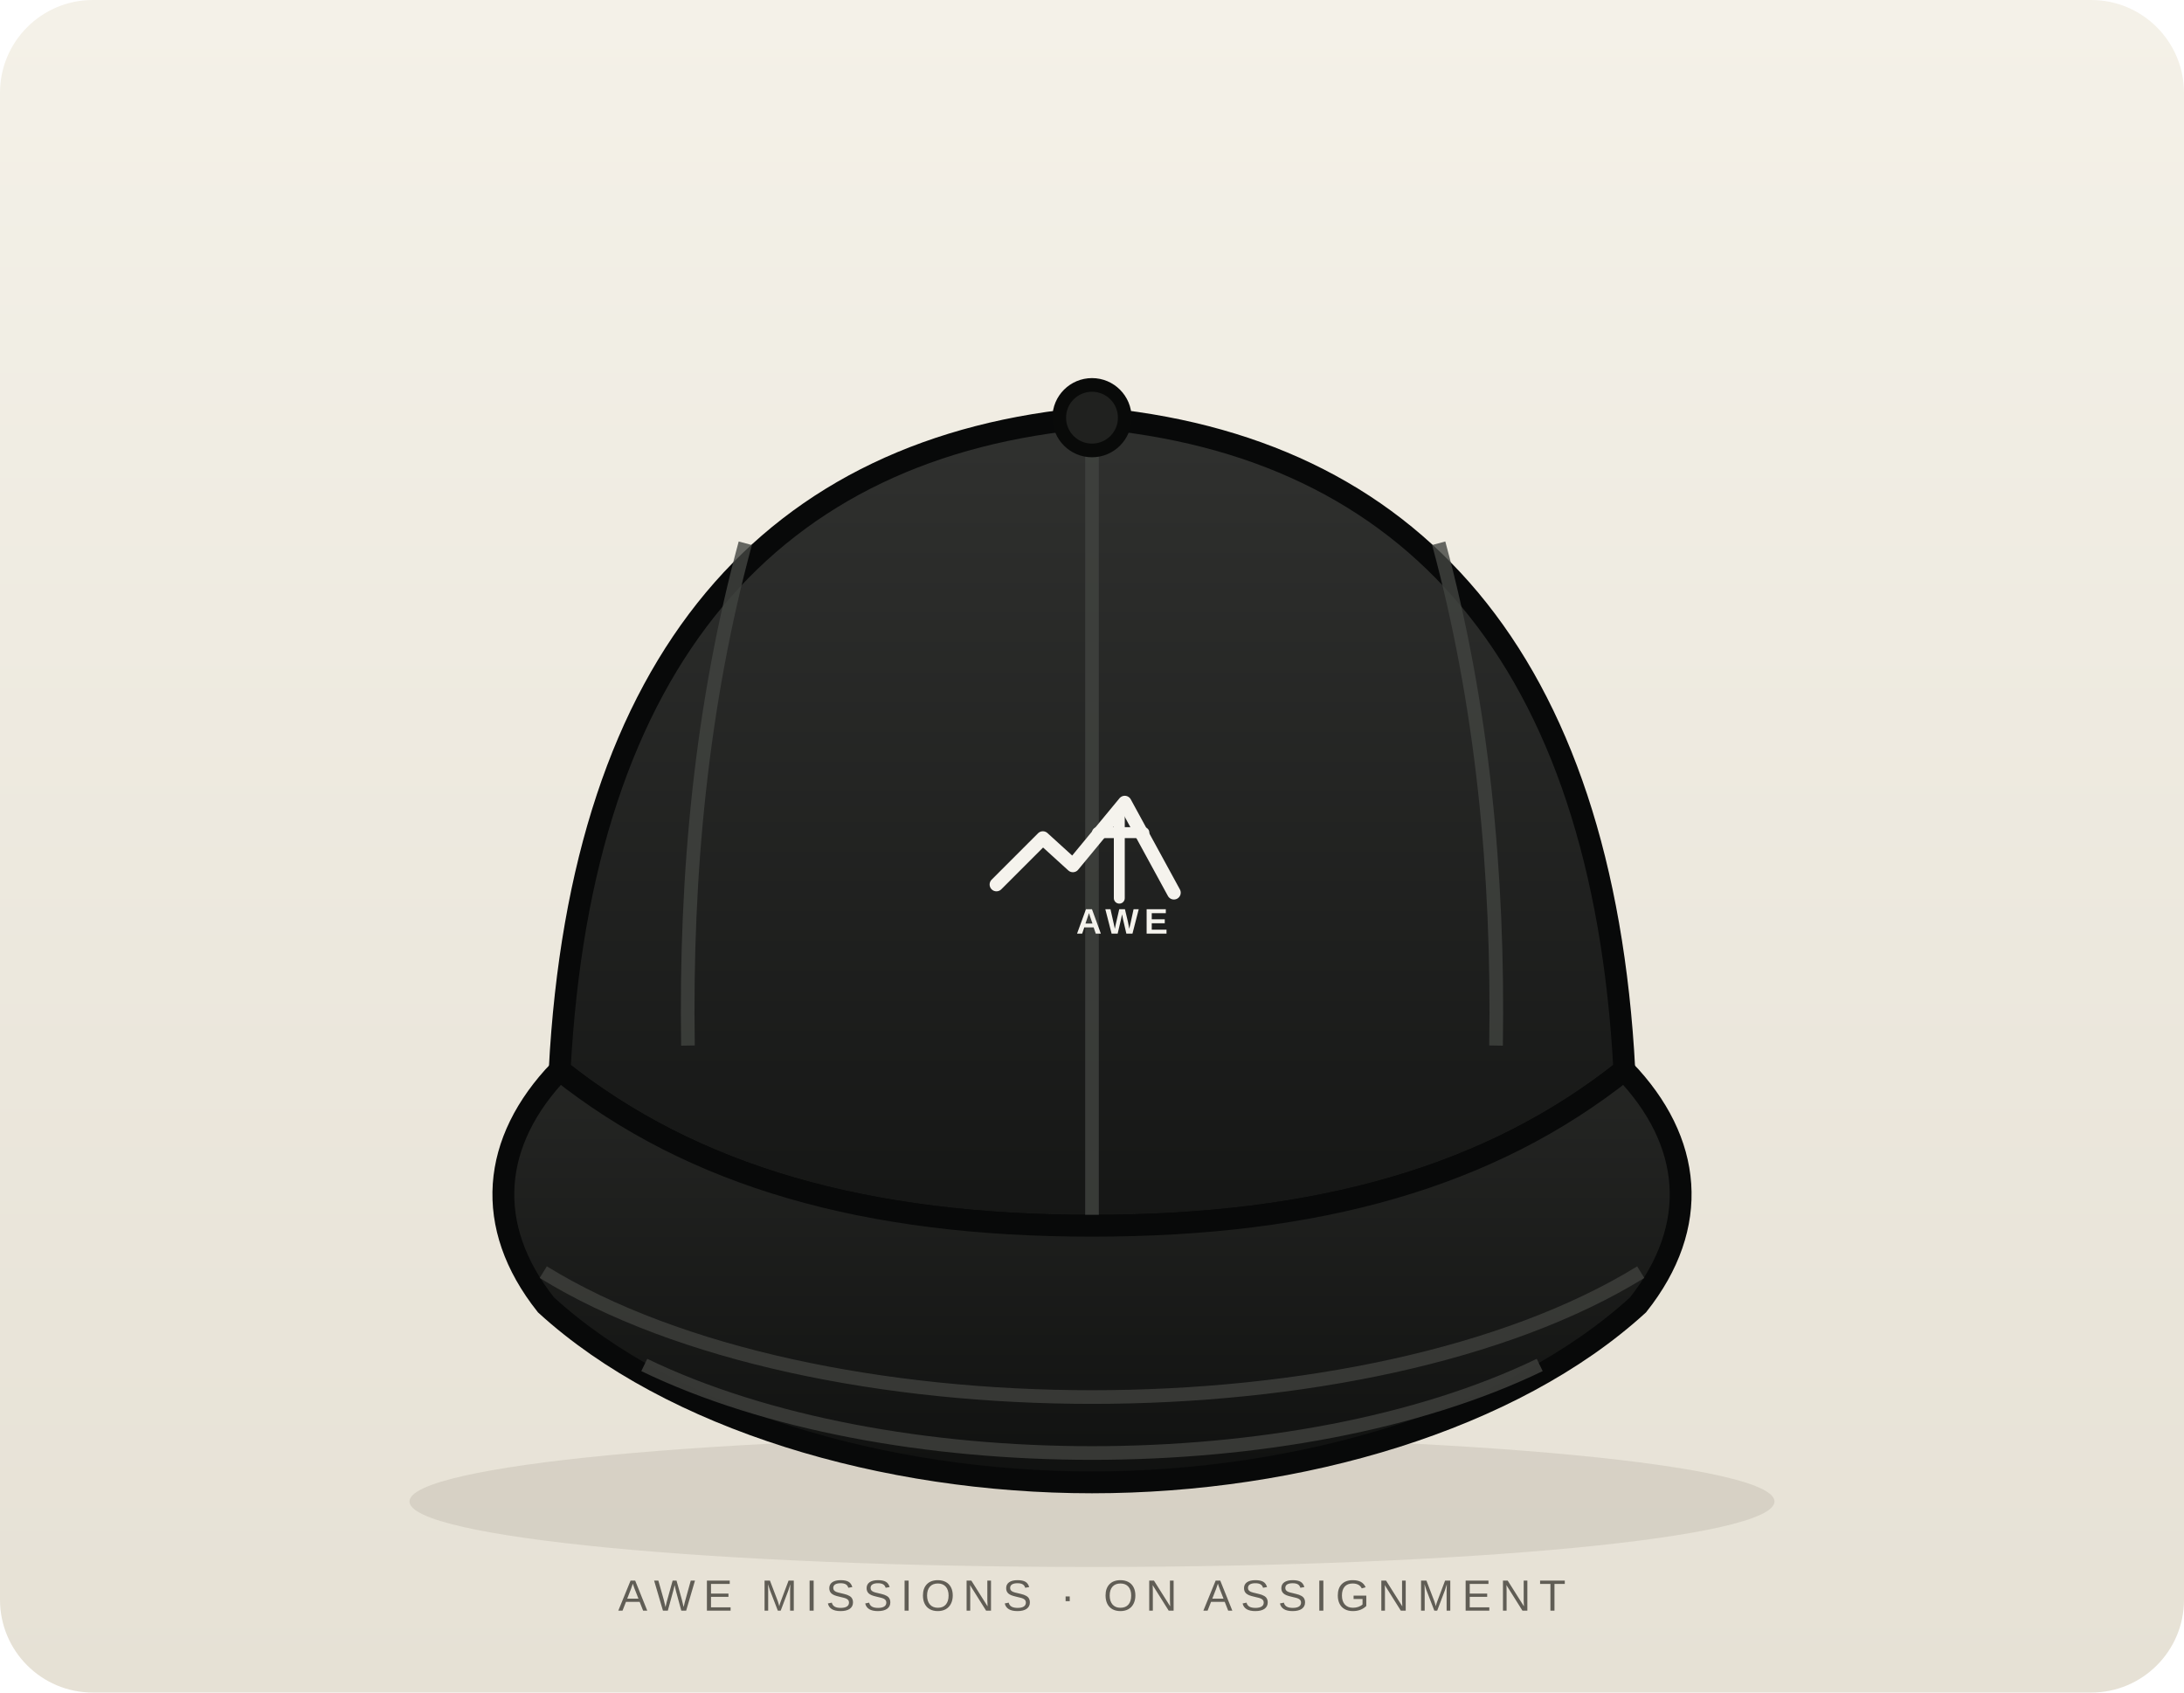
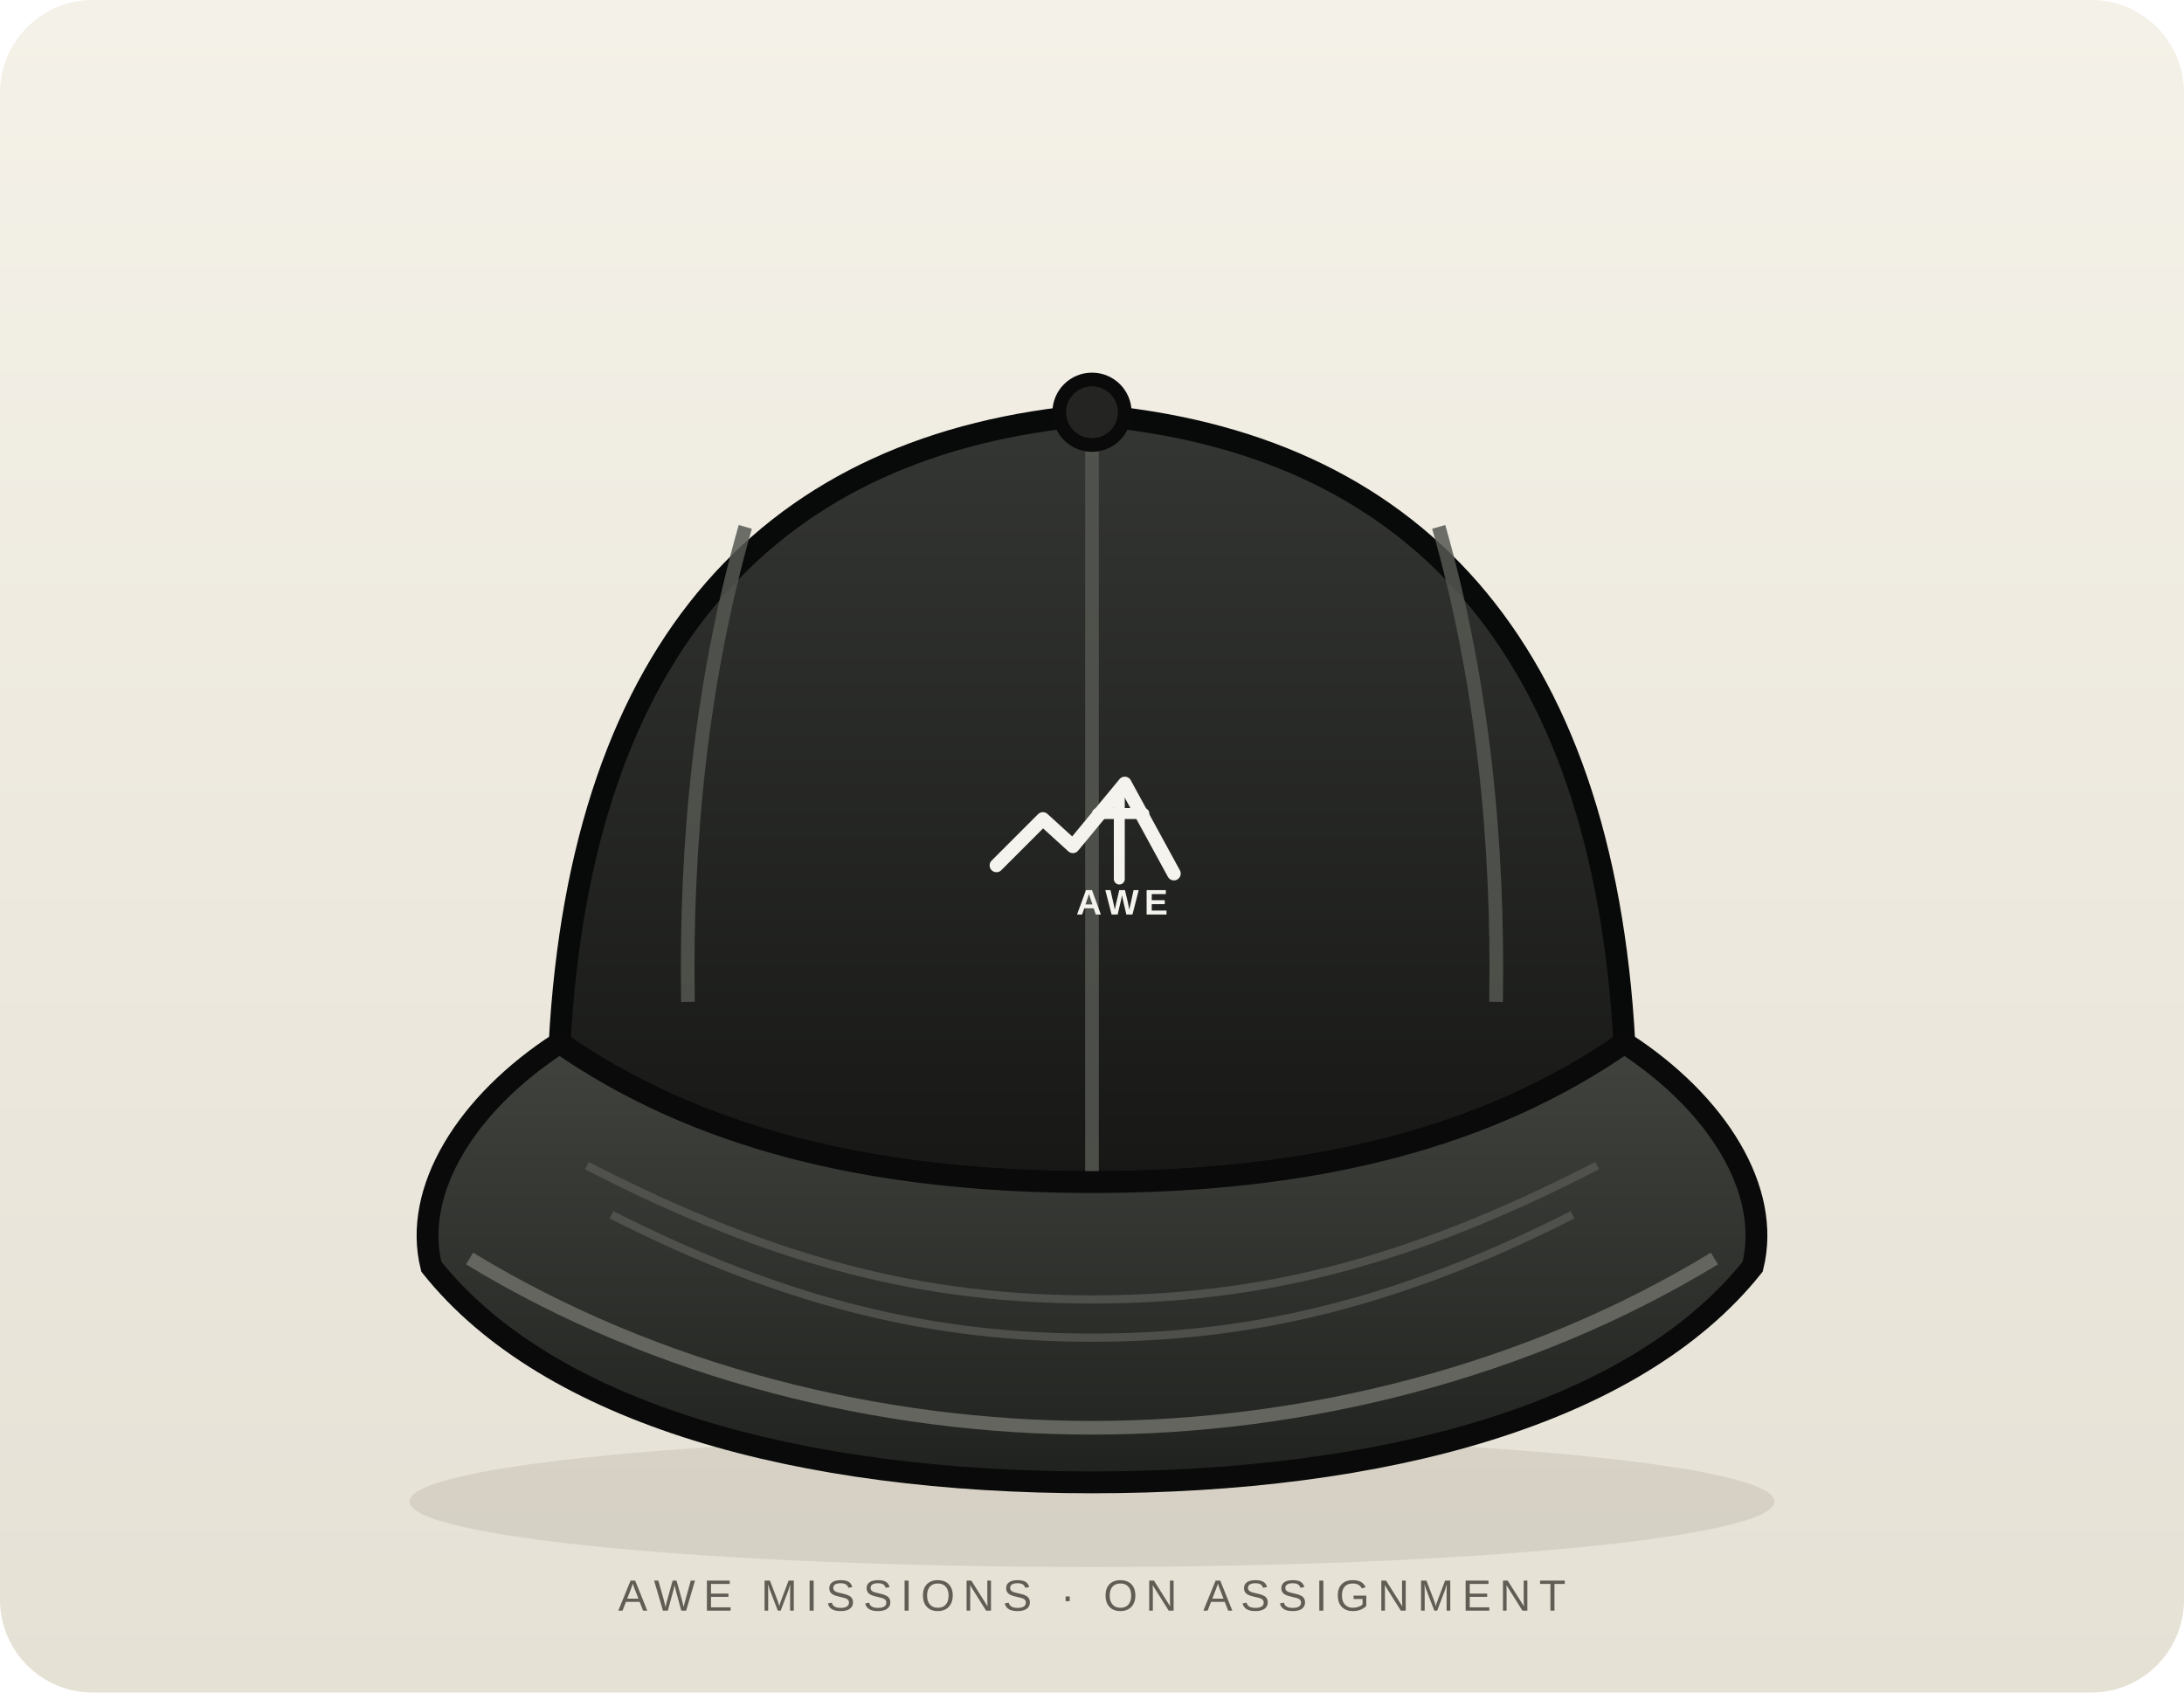
<svg xmlns="http://www.w3.org/2000/svg" viewBox="0 0 800 620" role="img" aria-labelledby="title desc">
  <defs>
    <linearGradient id="bg" x2="0" y2="1">
      <stop stop-color="#f4f1e8" />
      <stop offset="1" stop-color="#e6e1d5" />
    </linearGradient>
    <linearGradient id="crown" x2="0" y2="1">
-       <stop stop-color="#30312f" />
-       <stop offset="1" stop-color="#151615" />
+       <stop stop-color="#343633" />
+       <stop offset="1" stop-color="#171816" />
    </linearGradient>
    <linearGradient id="visor" x2="0" y2="1">
-       <stop stop-color="#252624" />
-       <stop offset="1" stop-color="#101110" />
+       <stop stop-color="#41433f" />
+       <stop offset="1" stop-color="#20221f" />
    </linearGradient>
  </defs>
  <rect width="800" height="620" rx="34" fill="url(#bg)" />
  <ellipse cx="400" cy="550" rx="250" ry="24" fill="#c6c0b3" opacity=".5" />
-   <path d="M205 392c8-151 78-229 195-239 117 10 187 88 195 239-49 39-112 57-195 57s-146-18-195-57Z" fill="url(#crown)" stroke="#080909" stroke-width="8" />
-   <path d="M400 157v290m-127-248c-16 59-22 121-21 184m275-184c16 59 22 121 21 184" fill="none" stroke="#414340" stroke-width="5" opacity=".8" />
-   <circle cx="400" cy="153" r="12" fill="#20211f" stroke="#090a09" stroke-width="5" />
-   <path d="M205 392c49 39 112 57 195 57s146-18 195-57c25 26 28 57 5 86-46 42-124 65-200 65s-154-23-200-65c-23-29-20-60 5-86Z" fill="url(#visor)" stroke="#080909" stroke-width="8" />
-   <path d="M199 466c99 61 303 61 402 0M236 500c89 43 239 43 328 0" fill="none" stroke="#3b3c39" stroke-width="5" opacity=".9" />
+   <path d="M205 382c8-146 78-220 195-230 117 10 187 84 195 230-49 34-112 51-195 51s-146-17-195-51Z" fill="url(#crown)" stroke="#080909" stroke-width="8" />
+   <path d="M400 155v278m-127-240c-16 56-22 115-21 174m275-174c16 56 22 115 21 174" fill="none" stroke="#555751" stroke-width="5" opacity=".85" />
+   <circle cx="400" cy="151" r="12" fill="#242522" stroke="#090a09" stroke-width="5" />
+   <path d="M205 382c49 34 112 51 195 51s146-17 195-51c34 22 54 54 47 82-43 54-135 79-242 79s-199-25-242-79c-7-28 13-60 47-82Z" fill="url(#visor)" stroke="#090a09" stroke-width="8" />
+   <path d="M172 461c69 42 151 62 228 62s159-20 228-62" fill="none" stroke="#666861" stroke-width="5" opacity=".95" />
+   <path d="M215 427c70 36 124 49 185 49s115-13 185-49M224 445c65 33 119 45 176 45s111-12 176-45" fill="none" stroke="#565852" stroke-width="3" opacity=".8" />
  <g fill="none" stroke="#f5f3ed" stroke-linecap="round" stroke-linejoin="round">
-     <path d="m365 324 17-17 11 10 19-23 18 33" stroke-width="5" />
-     <path d="M410 296v33m-8-24h17" stroke-width="4" />
+     <path d="m365 317 17-17 11 10 19-23 18 33" stroke-width="5" />
+     <path d="M410 289v33m-8-24h17" stroke-width="4" />
  </g>
-   <text x="411" y="342" fill="#f5f3ed" font-family="Arial,sans-serif" font-size="13" font-weight="700" text-anchor="middle" letter-spacing="2">AWE</text>
+   <text x="411" y="335" fill="#f5f3ed" font-family="Arial,sans-serif" font-size="13" font-weight="700" text-anchor="middle" letter-spacing="2">AWE</text>
  <text x="400" y="590" fill="#605d55" font-family="Arial,sans-serif" font-size="16" text-anchor="middle" letter-spacing="3">AWE MISSIONS · ON ASSIGNMENT</text>
</svg>
